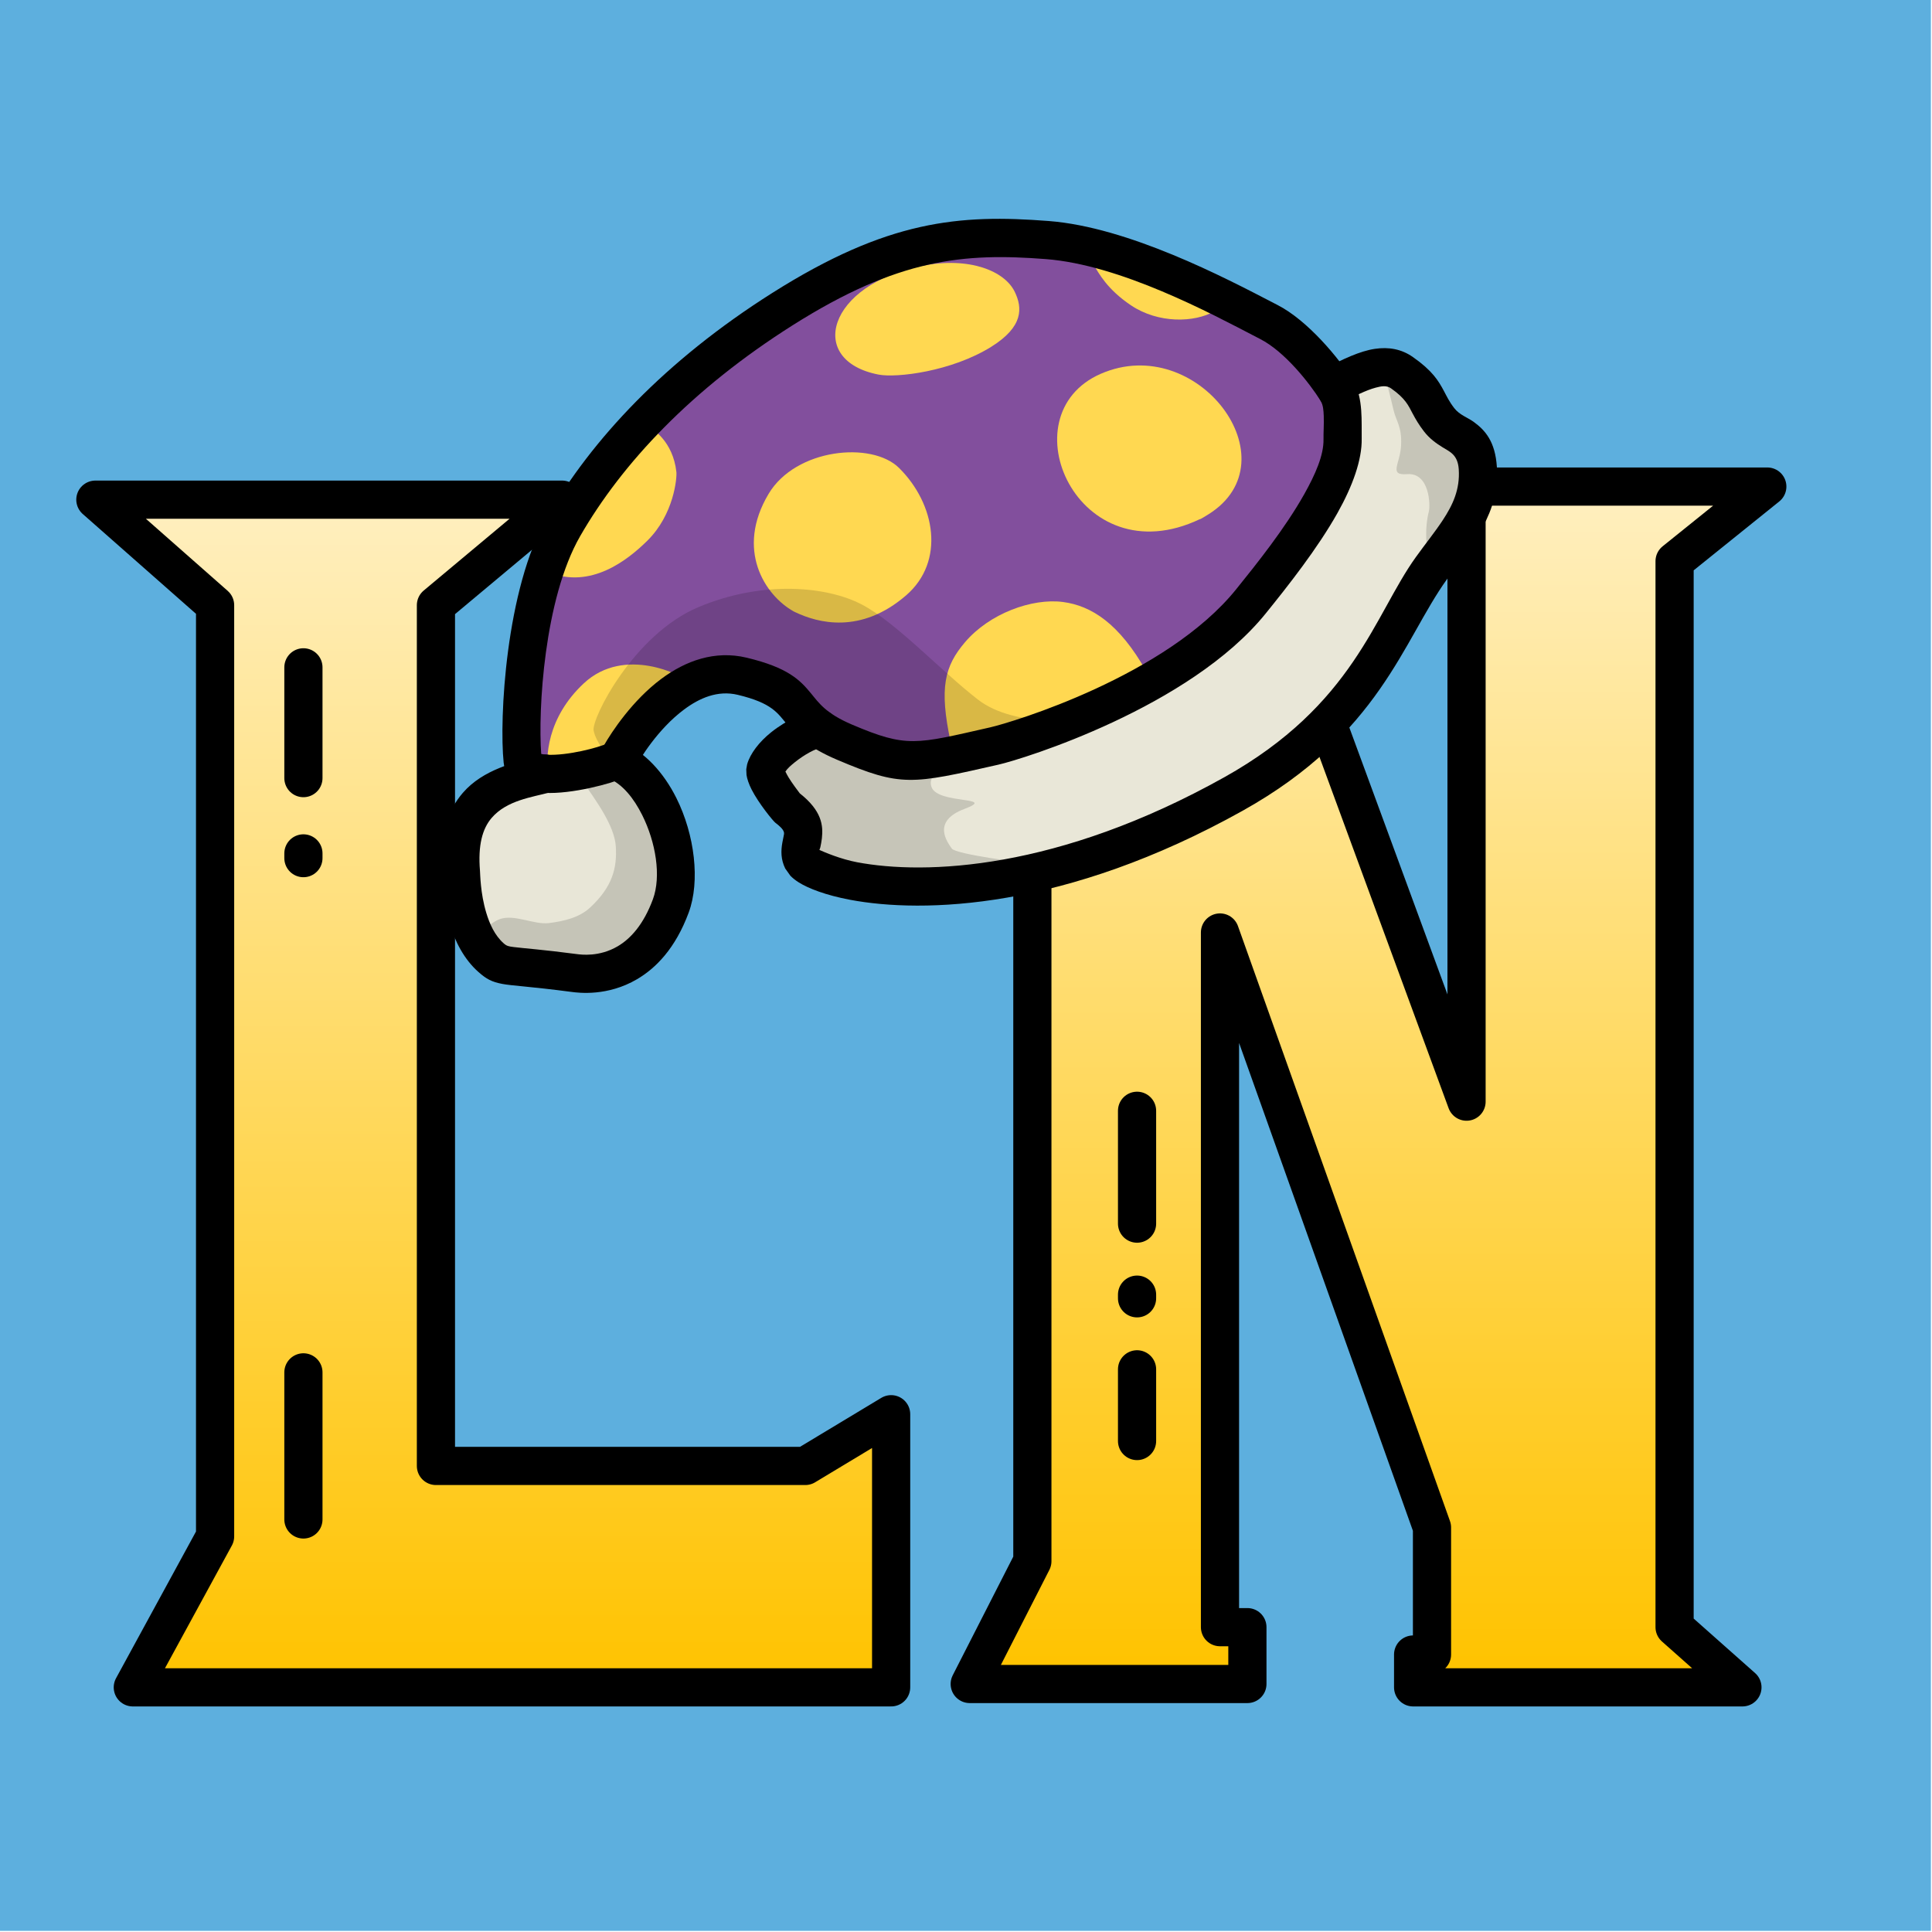
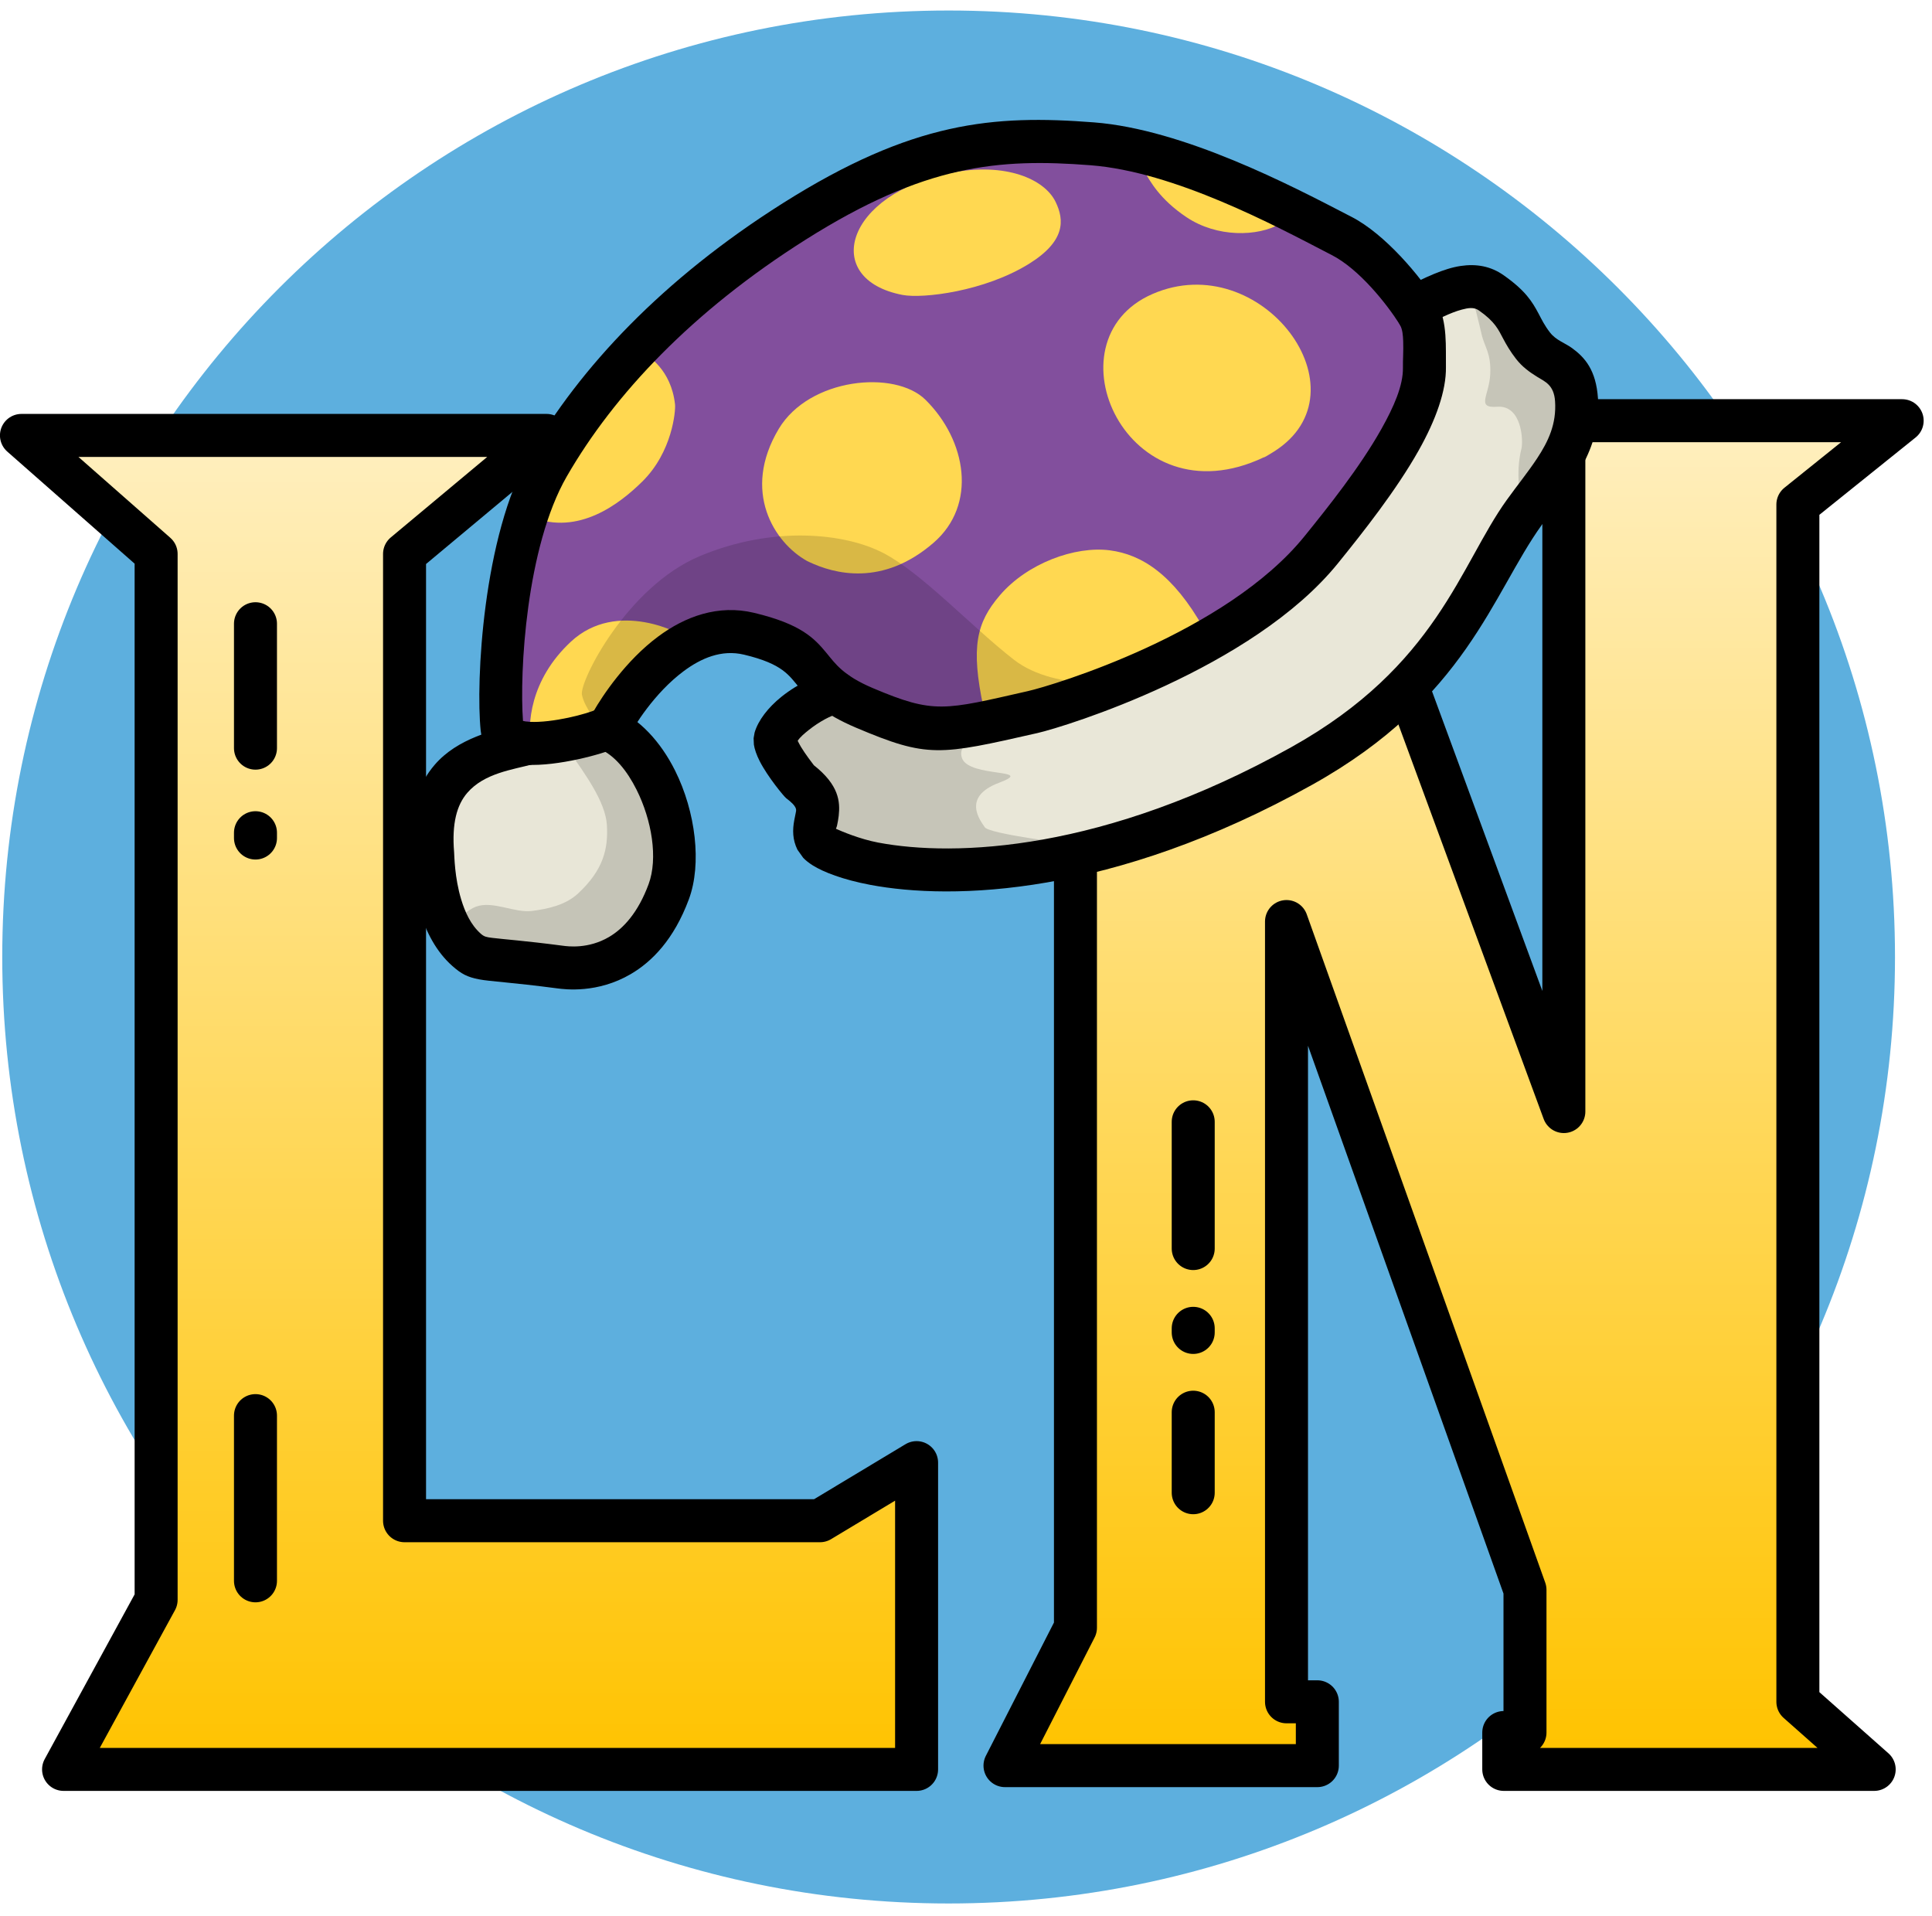
- <svg xmlns="http://www.w3.org/2000/svg" width="100%" height="100%" viewBox="0 0 1054 1054" version="1.1" xml:space="preserve" style="fill-rule:evenodd;clip-rule:evenodd;stroke-linecap:round;stroke-linejoin:round;stroke-miterlimit:1.5;">
-   <rect id="Artboard1" x="0" y="0" width="1053.39" height="1053.39" style="fill:none;" />
+ <svg xmlns="http://www.w3.org/2000/svg" width="100%" height="100%" viewBox="0 0 936 928" version="1.1" xml:space="preserve" style="fill-rule:evenodd;clip-rule:evenodd;stroke-linecap:round;stroke-linejoin:round;stroke-miterlimit:1.5;">
+   <rect id="Artboard2" x="0" y="0" width="935.137" height="927.162" style="fill:none;" />
  <clipPath id="_clip1">
-     <rect x="0" y="0" width="1053.39" height="1053.39" />
+     <rect x="0" y="0" width="935.137" height="927.162" />
  </clipPath>
  <g clip-path="url(#_clip1)">
-     <rect x="-0" y="0" width="1053.39" height="1053.39" style="fill:#5dafde;" />
+     <circle cx="459.581" cy="463.581" r="458.49" style="fill:#5dafde;" />
    <g>
-       <path d="M529.031,918.698l34.174,-66.987l-0,-524.581l-40.711,-61.684l154.209,0l123.367,335.56l0,-335.56l164.079,0l-50.581,40.712l0,581.539l37.011,32.83l-179.65,0l0,-17.904l10.295,0l-0,-69.301l-115.663,-324.606l0,378.981l14.953,-0l-0,31.001l-151.483,0Z" style="fill:url(#_Linear2);stroke:#000;stroke-width:20.83px;" />
-       <path d="M620.319,786.145l0,-39.11" style="fill:none;stroke:#000;stroke-width:20.83px;" />
-       <path d="M620.319,706.297l0,1.991" style="fill:none;stroke:#000;stroke-width:20.83px;" />
-       <path d="M620.319,667.55l0,-61.561" style="fill:none;stroke:#000;stroke-width:20.83px;" />
-       <path d="M620.319,320.18l0,2.727" style="fill:none;stroke:#000;stroke-width:20.83px;" />
-       <path d="M620.319,320.18l0,2.727" style="fill:none;stroke:#000;stroke-width:20.83px;" />
-     </g>
-     <g>
-       <path d="M727.67,210.216c14.255,-7.343 27.235,-13.864 37.155,-6.903c14.337,10.06 12.247,15.327 20.308,25.724c7.16,9.235 19.849,7.557 21.084,26.309c1.486,22.573 -12.353,36.575 -25.373,54.705c-23.274,32.41 -35.215,82.485 -107.837,123.064c-134.232,75.004 -229.727,47.499 -235.267,36.128c-4.4,-9.032 7.991,-16.121 -8.507,-28.746c-1.195,-0.914 -12.871,-16.338 -11.628,-20.636c3.064,-10.597 21.9,-21.338 29.385,-22.367c3.437,2.413 7.852,4.891 13.815,7.424c32.417,13.77 37.485,12.1 81.619,2.068c12.947,-2.943 100.239,-29.648 140.008,-78.889c19.35,-23.958 50.47,-63.342 50.022,-88.585c-0.132,-7.468 1.443,-18.53 -2.962,-26.059l-1.822,-3.237Z" style="fill:#e9e7d8;" />
-       <path d="M338.858,413.848c24.488,10.023 39.279,54.476 30.066,79.321c-15.375,41.462 -47.54,37.234 -52.623,36.565c-37.639,-4.948 -38.731,-2.484 -45.351,-8.313c-16.053,-14.134 -16.22,-43.216 -16.502,-46.662c-3.623,-44.227 25.994,-48.312 46.204,-53.708c13.154,0.695 32.643,-4.543 38.206,-7.203Z" style="fill:#e8e6d7;" />
-       <path d="M728.756,213.867c-0.091,-0.156 -0.185,-0.311 -0.281,-0.464c-6.719,-10.647 -21.935,-29.629 -37.069,-37.361c-0.55,-0.281 -1.107,-0.567 -1.672,-0.86c-26.309,-13.672 -76.936,-40.537 -119.114,-43.805c-46.748,-3.622 -84.197,-0.462 -144.531,37.699c-56.638,35.823 -95.73,77.584 -119.347,118.632c-21.542,37.443 -24.689,105.065 -22.351,127.652c0.502,4.843 5.653,6.835 12.542,7.2c13.153,0.695 32.643,-4.543 38.205,-7.203c0.847,-0.405 1.371,-0.75 1.501,-1.006c4.246,-8.366 32.008,-53.51 67.537,-45.006c37.996,9.093 22.148,21.653 55.894,35.988c32.417,13.769 37.485,12.1 81.618,2.067c12.948,-2.943 100.24,-29.648 140.009,-78.888c19.349,-23.959 50.469,-63.343 50.022,-88.586c-0.133,-7.468 1.443,-18.53 -2.963,-26.059Z" style="fill:#824f9d;" />
      <g>
-         <path d="M659.379,280.514c-5.212,3.28 -4.84,2.727 -4.84,2.727c-66.399,31.583 -105.825,-56.739 -53.973,-79.331c52.681,-22.954 105.264,47.369 58.813,76.604Z" style="fill:#ffd851;" />
-         <path d="M479.34,204.363c-39.638,-7.612 -27.969,-49.229 23.802,-59.359c26.014,-5.089 44.952,2.948 50.402,14.099c4.351,8.901 4.833,19.124 -12.817,30.114c-21.633,13.471 -51.557,17.034 -61.387,15.146Z" style="fill:#ffd851;" />
-         <path d="M518.656,404.991c2.697,2.741 6.188,4.933 14.661,3.69c35.311,-5.915 65.057,-21.707 94.997,-37.155l-2.959,-5.251c-14.733,-26.148 -29.99,-35.844 -45.48,-37.862c-16.805,-2.191 -40.098,6.25 -53.447,21.981c-11.098,13.078 -14.181,24.724 -7.772,54.597Z" style="fill:#ffd851;" />
-         <path d="M596.071,143.418c0.167,0.273 0.34,0.562 0.52,0.868c2.822,4.803 7.383,13.533 20.45,22.305c14.822,9.95 34.578,9.535 45.641,3.14c4.087,-2.363 6.015,-3.441 4.691,-4.746c-4.104,-4.044 -5.488,-1.799 -26.469,-14.127c-1.419,-0.834 -19.584,-13.416 -39.386,-13.943c-5.006,-0.133 -4.831,1.273 -5.132,4.498l-0.315,2.005Z" style="fill:#ffd851;" />
-         <path d="M433.016,333.571c-15.828,-8.805 -31.871,-33.759 -13.699,-64.166c14.812,-24.786 56.293,-28.825 71.153,-14.122c19.936,19.726 25.222,51.004 3.908,69.466c-24.824,21.503 -48.302,15.03 -60.399,9.289c-4.029,-1.913 -0.963,-0.467 -0.963,-0.467Z" style="fill:#ffd851;" />
-         <path d="M346.85,234.304l-21.165,24.828l-26.246,44.044l-0.11,9.025c22.872,9.251 42.904,-6.457 53.794,-17.191c14.597,-14.387 16.223,-34.388 15.88,-37.497c-1.867,-16.922 -13.192,-23.653 -15.194,-24.843l-6.959,1.634Z" style="fill:#ffd851;" />
-         <path d="M299.324,424.188l12.926,-3.02l22.851,-7.597l24.347,-28.498l14.722,-14.036c-1.201,-1.951 -33.234,-19.191 -55.693,1.771c-19.903,18.576 -21.302,40.413 -19.153,51.38Z" style="fill:#ffd851;" />
+         <path d="M486.889,855.296l34.138,-66.808l-0,-523.179l-40.668,-61.519l154.045,0l123.237,334.663l0,-334.663l163.905,0l-50.527,40.603l-0,579.984l36.971,32.743l-179.459,0l-0,-17.856l10.283,0l0,-69.116l-115.539,-323.739l-0,377.968l14.936,0l0,30.919l-151.322,0Z" style="fill:url(#_Linear2);stroke:#000;stroke-width:20.83px;" />
+         <path d="M578.081,723.097l-0,-39.005" style="fill:none;stroke:#000;stroke-width:20.83px;" />
+         <path d="M578.081,643.462l-0,1.987" style="fill:none;stroke:#000;stroke-width:20.83px;" />
+         <path d="M578.081,604.819l-0,-61.396" style="fill:none;stroke:#000;stroke-width:20.83px;" />
+         <path d="M578.081,258.378l-0,2.719" style="fill:none;stroke:#000;stroke-width:20.83px;" />
+         <path d="M578.081,258.378l-0,2.719" style="fill:none;stroke:#000;stroke-width:20.83px;" />
      </g>
      <g>
-         <path d="M295.262,411.308c0.901,0.184 2.055,0.387 2.956,0.435c5.741,0.304 10.156,5.211 9.852,10.952c-0.303,5.742 -5.211,10.156 -10.952,9.852c-13.244,-0.7 -21.388,-7.218 -22.352,-16.528c-2.455,-23.703 1.076,-94.627 23.683,-133.92c24.318,-42.267 64.486,-85.354 122.807,-122.241c62.987,-39.839 102.101,-43.062 150.904,-39.281c43.556,3.375 95.944,30.829 123.113,44.947l1.607,0.828c16.717,8.54 33.718,29.317 41.139,41.078c0.159,0.251 0.313,0.505 0.463,0.762c2.904,4.962 1.232,11.348 -3.73,14.251c-4.962,2.904 -11.348,1.232 -14.251,-3.73l-0.1,-0.165c-6.016,-9.534 -19.448,-26.721 -32.999,-33.644l-1.735,-0.894c-25.45,-13.224 -74.316,-39.501 -115.117,-42.662c-44.693,-3.463 -80.475,-0.367 -138.157,36.117c-54.956,34.759 -92.971,75.195 -115.886,115.023c-19.718,34.272 -23.013,95.177 -21.245,118.82Z" />
-         <path d="M297.118,432.547c-5.741,-0.303 -10.156,-5.211 -9.852,-10.952c0.304,-5.741 5.211,-10.156 10.952,-9.852c11.414,0.604 28.335,-3.89 33.162,-6.198c5.186,-2.48 11.411,-0.283 13.891,4.903c2.48,5.187 0.283,11.411 -4.903,13.892c-6.298,3.012 -28.357,8.995 -43.25,8.207Z" />
-         <path d="M294.981,412.081c5.554,-1.483 11.268,1.823 12.751,7.377c1.483,5.555 -1.822,11.268 -7.377,12.751c-10.331,2.759 -23.866,4.402 -32.12,13.985c-5.079,5.897 -7.529,14.896 -6.389,28.809c0.155,1.89 0.194,12.224 3.432,22.97c1.821,6.046 4.619,12.364 9.571,16.725c1.613,1.419 2.634,1.614 5.462,1.97c5.815,0.732 15.513,1.355 34.364,3.833c2.349,0.309 12.22,1.666 22.29,-4.246c7.154,-4.199 14.16,-11.999 19.208,-25.613c4.69,-12.649 1.549,-31.227 -5.803,-45.95c-4.556,-9.124 -10.717,-16.947 -18.442,-20.109c-5.321,-2.178 -7.873,-8.266 -5.695,-13.586c2.178,-5.321 8.266,-7.873 13.586,-5.695c11.868,4.857 22.191,16.067 29.19,30.082c9.978,19.983 13.063,45.334 6.698,62.501c-7.252,19.557 -17.918,30.304 -28.195,36.337c-16.075,9.436 -31.803,7.428 -35.553,6.935c-22.947,-3.017 -32.522,-3.349 -37.966,-4.39c-5.764,-1.103 -8.638,-2.67 -12.911,-6.433c-7.89,-6.948 -12.85,-16.719 -15.752,-26.352c-3.848,-12.773 -4.064,-25.032 -4.248,-27.278c-1.759,-21.474 3.528,-35.004 11.368,-44.106c11.125,-12.916 28.606,-16.799 42.531,-20.517Z" />
-         <path d="M329.422,406.762c4.347,-7.624 15.673,-24.743 31.371,-36.428c13.132,-9.776 29.13,-15.702 46.543,-11.534c22.731,5.44 29.162,12.27 35.152,19.531c4.256,5.16 8.041,10.905 22.39,17c29.879,12.691 34.559,10.744 75.237,1.497c12.397,-2.818 96.133,-28.126 134.213,-75.276c11.302,-13.993 26.763,-33.366 37.202,-51.954c6.103,-10.868 10.662,-21.281 10.509,-29.901c-0.065,-3.676 0.298,-8.235 0.127,-12.803c-0.108,-2.888 -0.294,-5.837 -1.665,-8.181c-2.903,-4.962 -1.232,-11.348 3.73,-14.251c4.962,-2.904 11.348,-1.232 14.251,3.73c5.282,9.026 4.228,22.182 4.387,31.135c0.205,11.576 -4.978,25.878 -13.174,40.472c-11.008,19.603 -27.241,40.086 -39.159,54.843c-41.457,51.331 -132.306,79.433 -145.803,82.501c-47.591,10.819 -53.044,12.211 -88,-2.637c-15.805,-6.713 -22.24,-13.207 -27.214,-19.129c-5.281,-6.287 -8.14,-11.794 -27.033,-16.316c-11.011,-2.636 -20.948,1.802 -29.253,7.984c-14.415,10.731 -24.286,27.106 -26.57,31.606l-2.754,3.468l-3.541,2.221c-5.187,2.48 -11.411,0.283 -13.892,-4.903c-2.14,-4.477 -0.797,-9.727 2.946,-12.675Zm-0.483,0.859c-0.451,0.661 -0.684,1.267 -0.854,1.602c0.225,-0.444 0.511,-0.982 0.854,-1.602Z" />
-         <path d="M428.476,420.921c0.458,0.917 1.094,2.15 1.651,3.072c2.003,3.32 5.369,7.742 6.206,8.83c12.17,9.616 12.791,17.646 12.046,24.517c-0.181,1.672 -0.513,3.298 -0.842,4.902c-0.1,0.489 -0.384,0.957 -0.508,1.438c2.703,1.22 11.551,5.016 20.536,6.714c37.151,7.02 109.531,4.38 200.36,-46.372c70.628,-39.464 81.823,-88.528 104.458,-120.047c5.121,-7.131 10.38,-13.606 14.743,-20.237c5.419,-8.237 9.423,-16.679 8.696,-27.708c-0.524,-7.968 -4.868,-9.57 -8.671,-11.91c-3.713,-2.286 -7.28,-4.868 -10.25,-8.7c-2.86,-3.688 -4.652,-6.823 -6.199,-9.736c-2.411,-4.54 -3.936,-8.284 -11.86,-13.845c-2.409,-1.689 -5.232,-1.191 -8.275,-0.376c-5.634,1.508 -11.718,4.712 -18.127,8.013c-5.111,2.633 -11.397,0.621 -14.03,-4.49c-2.633,-5.111 -0.621,-11.398 4.49,-14.031c9.68,-4.985 18.928,-9.416 27.132,-10.637c7.592,-1.131 14.544,0.094 20.776,4.468c10.643,7.468 13.907,12.859 17.019,18.71c1.439,2.704 2.772,5.591 5.538,9.159c2.932,3.781 7.212,5.03 10.669,7.552c6.216,4.532 11.668,10.651 12.577,24.454c1.658,25.177 -12.784,41.245 -27.306,61.466c-23.914,33.301 -36.598,84.387 -111.217,126.081c-97.095,54.254 -174.678,56.161 -214.391,48.657c-13.265,-2.506 -22.681,-6.195 -27.831,-9.411c-2.008,-1.255 -3.549,-2.525 -4.675,-3.691l-2.815,-3.958c-2.414,-4.955 -2.4,-9.559 -1.542,-14.244c0.198,-1.082 0.445,-2.169 0.65,-3.276c0.149,-0.803 0.456,-1.641 0.097,-2.571c-0.598,-1.549 -2.15,-3.01 -4.679,-4.944c-1.055,-0.808 -8.954,-10.349 -12.846,-18.011c-1.536,-3.023 -2.485,-5.85 -2.796,-7.975l-0.133,-3.12l0.471,-2.696c1.722,-5.957 6.609,-12.239 12.984,-17.374c8.5,-6.846 19.382,-11.649 24.99,-12.419c5.696,-0.783 10.955,3.206 11.738,8.901c0.782,5.696 -3.206,10.956 -8.902,11.738c-3.374,0.464 -9.644,3.886 -14.758,8.005c-2.031,1.636 -4.007,3.303 -5.174,5.102Z" />
+         <path d="M685.318,148.707c14.239,-7.323 27.206,-13.827 37.115,-6.885c14.322,10.034 12.234,15.287 20.286,25.657c7.153,9.21 19.828,7.536 21.062,26.238c1.485,22.513 -12.34,36.477 -25.345,54.558c-23.25,32.324 -35.178,82.265 -107.724,122.736c-134.089,74.803 -229.483,47.372 -235.017,36.031c-4.395,-9.008 7.983,-16.078 -8.498,-28.669c-1.193,-0.911 -12.857,-16.294 -11.616,-20.581c3.061,-10.568 21.878,-21.281 29.354,-22.307c3.434,2.407 7.844,4.878 13.801,7.404c32.383,13.733 37.445,12.068 81.532,2.062c12.933,-2.935 100.133,-29.569 139.859,-78.677c19.33,-23.895 50.417,-63.174 49.97,-88.349c-0.133,-7.448 1.441,-18.481 -2.96,-25.99l-1.819,-3.228Z" style="fill:#e9e7d8;" />
+         <path d="M296.918,351.795c24.462,9.996 39.237,54.33 30.034,79.109c-15.358,41.351 -47.49,37.134 -52.567,36.468c-37.599,-4.935 -38.69,-2.477 -45.303,-8.291c-16.036,-14.097 -16.202,-43.1 -16.484,-46.538c-3.619,-44.109 25.966,-48.183 46.155,-53.564c13.139,0.693 32.608,-4.531 38.165,-7.184Z" style="fill:#e8e6d7;" />
+         <path d="M686.403,152.349c-0.092,-0.156 -0.185,-0.31 -0.282,-0.463c-6.711,-10.619 -21.911,-29.55 -37.029,-37.261c-0.55,-0.28 -1.106,-0.566 -1.67,-0.858c-26.281,-13.635 -76.855,-40.429 -118.988,-43.688c-46.698,-3.612 -84.107,-0.461 -144.377,37.598c-56.579,35.728 -95.629,77.377 -119.22,118.315c-21.52,37.343 -24.664,104.785 -22.328,127.311c0.501,4.83 5.647,6.817 12.528,7.181c13.14,0.693 32.609,-4.531 38.165,-7.184c0.846,-0.404 1.37,-0.748 1.499,-1.003c4.242,-8.344 31.975,-53.367 67.465,-44.886c37.956,9.069 22.125,21.596 55.835,35.892c32.383,13.732 37.445,12.067 81.532,2.062c12.934,-2.936 100.133,-29.569 139.86,-78.678c19.329,-23.895 50.416,-63.174 49.969,-88.349c-0.132,-7.448 1.442,-18.48 -2.959,-25.989Z" style="fill:#824f9d;" />
+         <g>
+           <path d="M617.099,218.817c-5.206,3.272 -4.835,2.72 -4.835,2.72c-66.329,31.499 -105.713,-56.587 -53.916,-79.119c52.625,-22.892 105.152,47.243 58.751,76.399Z" style="fill:#ffd851;" />
+           <path d="M437.251,142.87c-39.596,-7.592 -27.94,-49.097 23.777,-59.2c25.986,-5.076 44.904,2.94 50.349,14.061c4.346,8.877 4.827,19.073 -12.804,30.034c-21.61,13.434 -51.503,16.988 -61.322,15.105Z" style="fill:#ffd851;" />
+           <path d="M476.525,342.962c2.694,2.733 6.181,4.92 14.646,3.68c35.273,-5.899 64.988,-21.648 94.896,-37.055l-2.956,-5.238c-14.717,-26.077 -29.958,-35.747 -45.432,-37.761c-16.787,-2.184 -40.055,6.233 -53.39,21.923c-11.086,13.043 -14.166,24.657 -7.764,54.451Z" style="fill:#ffd851;" />
+           <path d="M553.858,82.088c0.167,0.272 0.34,0.561 0.519,0.866c2.82,4.789 7.376,13.497 20.429,22.245c14.806,9.923 34.541,9.51 45.592,3.131c4.083,-2.356 6.009,-3.431 4.686,-4.733c-4.099,-4.032 -5.482,-1.794 -26.44,-14.089c-1.418,-0.832 -19.564,-13.381 -39.344,-13.905c-5.002,-0.133 -4.827,1.269 -5.127,4.485l-0.315,2Z" style="fill:#ffd851;" />
+           <path d="M390.976,271.733c-15.811,-8.781 -31.837,-33.669 -13.685,-63.995c14.797,-24.719 56.234,-28.748 71.078,-14.084c19.915,19.673 25.196,50.867 3.904,69.28c-24.798,21.446 -48.25,14.99 -60.335,9.264c-4.025,-1.907 -0.962,-0.465 -0.962,-0.465Z" style="fill:#ffd851;" />
+           <path d="M304.901,172.731l-21.142,24.762l-26.218,43.926l-0.11,9.001c22.848,9.226 42.859,-6.44 53.737,-17.145c14.581,-14.349 16.206,-34.296 15.863,-37.397c-1.865,-16.877 -13.178,-23.59 -15.178,-24.777l-6.952,1.63Z" style="fill:#ffd851;" />
+           <path d="M257.426,362.108l12.912,-3.012l22.827,-7.577l24.321,-28.422l14.707,-13.999c-1.201,-1.945 -33.199,-19.139 -55.635,1.767c-19.881,18.526 -21.279,40.305 -19.132,51.243Z" style="fill:#ffd851;" />
+         </g>
+         <g>
+           <path d="M253.377,349.236c0.9,0.183 2.047,0.385 2.944,0.432c5.741,0.303 10.156,5.21 9.853,10.952c-0.303,5.741 -5.21,10.156 -10.951,9.852c-13.238,-0.699 -21.377,-7.216 -22.34,-16.507c-2.453,-23.644 1.075,-94.391 23.663,-133.587c24.293,-42.156 64.421,-85.131 122.683,-121.922c62.92,-39.732 101.992,-42.947 150.743,-39.176c43.51,3.366 95.842,30.747 122.982,44.827l1.605,0.825c16.703,8.519 33.687,29.244 41.102,40.976c0.159,0.251 0.313,0.504 0.463,0.76c2.907,4.96 1.24,11.347 -3.72,14.254c-4.96,2.907 -11.347,1.24 -14.254,-3.72l-0.099,-0.164c-6.009,-9.506 -19.424,-26.644 -32.957,-33.547l-1.734,-0.891c-25.423,-13.189 -74.238,-39.396 -114.995,-42.549c-44.646,-3.453 -80.391,-0.366 -138.012,36.02c-54.894,34.665 -92.867,74.99 -115.757,114.709c-19.686,34.162 -22.98,94.866 -21.219,118.456Z" />
+           <path d="M255.223,370.472c-5.742,-0.303 -10.156,-5.21 -9.853,-10.951c0.303,-5.741 5.21,-10.156 10.951,-9.853c11.402,0.602 28.306,-3.879 33.128,-6.181c5.188,-2.478 11.411,-0.277 13.888,4.912c2.477,5.188 0.276,11.411 -4.912,13.888c-6.291,3.004 -28.325,8.971 -43.202,8.185Z" />
+           <path d="M253.089,350.005c5.555,-1.481 11.267,1.827 12.748,7.382c1.481,5.555 -1.827,11.268 -7.382,12.748c-10.319,2.751 -23.838,4.388 -32.082,13.944c-5.068,5.876 -7.512,14.843 -6.375,28.704c0.155,1.884 0.194,12.187 3.427,22.899c1.818,6.026 4.61,12.322 9.553,16.667c1.61,1.415 2.631,1.608 5.454,1.963c5.809,0.731 15.497,1.352 34.328,3.823c2.347,0.309 12.208,1.662 22.268,-4.234c7.143,-4.186 14.138,-11.961 19.178,-25.532c4.682,-12.606 1.544,-31.12 -5.795,-45.794c-4.549,-9.095 -10.701,-16.894 -18.414,-20.046c-5.322,-2.174 -7.878,-8.261 -5.703,-13.583c2.175,-5.321 8.261,-7.877 13.583,-5.702c11.859,4.846 22.173,16.029 29.167,30.012c9.973,19.94 13.054,45.237 6.692,62.367c-7.247,19.511 -17.904,30.233 -28.174,36.252c-16.057,9.411 -31.768,7.408 -35.513,6.917c-22.923,-3.009 -32.488,-3.341 -37.926,-4.379c-5.76,-1.099 -8.63,-2.663 -12.9,-6.417c-7.886,-6.932 -12.843,-16.683 -15.743,-26.295c-3.845,-12.744 -4.061,-24.973 -4.245,-27.214c-1.758,-21.431 3.527,-34.933 11.363,-44.016c11.115,-12.883 28.579,-16.757 42.491,-20.466Z" />
+           <path d="M287.488,344.704c4.346,-7.608 15.66,-24.68 31.341,-36.334c13.119,-9.75 29.099,-15.66 46.493,-11.504c22.71,5.427 29.135,12.24 35.119,19.483c4.251,5.145 8.032,10.873 22.362,16.95c29.848,12.658 34.523,10.716 75.159,1.494c12.384,-2.811 96.028,-28.048 134.067,-75.071c11.289,-13.954 26.733,-33.274 37.16,-51.811c6.092,-10.832 10.645,-21.21 10.493,-29.801c-0.066,-3.665 0.297,-8.212 0.126,-12.767c-0.107,-2.874 -0.291,-5.809 -1.658,-8.141c-2.907,-4.96 -1.24,-11.347 3.72,-14.254c4.96,-2.907 11.347,-1.24 14.254,3.72c5.28,9.009 4.229,22.137 4.388,31.072c0.205,11.55 -4.974,25.822 -13.166,40.385c-10.997,19.551 -27.213,39.981 -39.12,54.7c-41.414,51.195 -132.17,79.225 -145.653,82.285c-47.538,10.789 -52.986,12.177 -87.904,-2.631c-15.79,-6.696 -22.219,-13.174 -27.189,-19.081c-5.275,-6.269 -8.13,-11.76 -27,-16.269c-11,-2.629 -20.927,1.797 -29.224,7.962c-14.396,10.699 -24.253,27.026 -26.535,31.513l-2.757,3.467l-3.539,2.216c-5.188,2.477 -11.411,0.276 -13.888,-4.912c-2.138,-4.477 -0.792,-9.725 2.951,-12.671Zm-0.483,0.858c-0.452,0.662 -0.685,1.267 -0.855,1.601c0.225,-0.443 0.511,-0.98 0.855,-1.601Z" />
+           <path d="M386.458,358.853c0.456,0.91 1.086,2.127 1.638,3.039c1.999,3.309 5.358,7.715 6.196,8.802c12.17,9.601 12.787,17.622 12.042,24.481c-0.181,1.67 -0.514,3.293 -0.842,4.893c-0.098,0.478 -0.377,0.935 -0.503,1.405c2.716,1.223 11.538,4.999 20.498,6.689c37.112,7.001 109.416,4.369 200.15,-46.248c70.549,-39.357 81.732,-88.287 104.342,-119.721c5.115,-7.112 10.368,-13.569 14.726,-20.182c5.409,-8.207 9.407,-16.619 8.682,-27.609c-0.524,-7.933 -4.859,-9.524 -8.651,-11.854c-3.711,-2.28 -7.275,-4.857 -10.244,-8.68c-2.858,-3.681 -4.648,-6.808 -6.195,-9.715c-2.407,-4.525 -3.929,-8.257 -11.841,-13.799c-2.406,-1.686 -5.226,-1.188 -8.266,-0.375c-5.629,1.504 -11.707,4.7 -18.108,7.992c-5.113,2.629 -11.398,0.613 -14.028,-4.5c-2.629,-5.113 -0.613,-11.398 4.5,-14.027c9.669,-4.973 18.907,-9.391 27.103,-10.61c7.583,-1.127 14.527,0.095 20.753,4.457c10.636,7.452 13.897,12.831 17.008,18.668c1.436,2.696 2.767,5.574 5.529,9.131c2.927,3.769 7.202,5.014 10.654,7.527c6.215,4.525 11.665,10.634 12.574,24.414c1.657,25.119 -12.772,41.152 -27.283,61.327c-23.89,33.214 -36.562,84.165 -111.105,125.75c-96.992,54.108 -174.49,56.01 -214.162,48.527c-13.251,-2.5 -22.656,-6.179 -27.801,-9.387c-2.008,-1.252 -3.547,-2.519 -4.673,-3.683l-2.817,-3.955c-2.416,-4.951 -2.402,-9.551 -1.544,-14.232c0.198,-1.079 0.445,-2.164 0.65,-3.268c0.147,-0.793 0.454,-1.621 0.099,-2.54c-0.596,-1.542 -2.145,-2.994 -4.666,-4.92c-1.055,-0.806 -8.949,-10.325 -12.84,-17.971c-1.536,-3.019 -2.485,-5.843 -2.796,-7.966l-0.133,-3.121l0.472,-2.698c1.721,-5.945 6.605,-12.216 12.979,-17.342c8.491,-6.828 19.362,-11.618 24.965,-12.387c5.696,-0.781 10.954,3.209 11.735,8.905c0.782,5.695 -3.208,10.954 -8.904,11.735c-3.37,0.463 -9.633,3.876 -14.741,7.983c-2.02,1.624 -3.987,3.279 -5.152,5.065Z" />
+         </g>
+         <g>
+           <path d="M217.752,449.325c2.147,4.041 4.875,7.794 8.349,10.848c6.613,5.813 7.704,3.356 45.303,8.291c5.077,0.666 37.209,4.883 52.567,-36.468c9.203,-24.779 -5.571,-69.113 -30.034,-79.109c-3.384,1.615 -11.926,4.184 -21.056,5.79l3.112,5.514c7.064,10.296 17.348,24.044 18.032,35.475c0.683,11.432 -1.654,21.677 -13.934,33.114c-6.055,5.639 -14.483,7.471 -22.406,8.504c-8.272,1.079 -19.061,-5.15 -27.224,-2.032c-3.727,1.424 -8.551,5.742 -12.709,10.073" style="fill-opacity:0.15;" />
+           <path d="M738.309,248.452c-2.937,-10.328 -3.608,-21.657 -1.19,-31.229c0.823,-3.257 0.428,-21.078 -11.794,-20.19c-10.404,0.756 -3.812,-5.432 -3.343,-15.799c0.47,-10.407 -2.804,-13.014 -4.24,-19.514c-1.265,-5.729 -3.839,-15.203 -5.553,-22.849c3.682,-0.092 7.115,0.759 10.244,2.951c14.322,10.034 12.234,15.287 20.286,25.657c7.153,9.21 19.828,7.536 21.062,26.238c1.485,22.513 -12.34,36.477 -25.345,54.558c-0.043,0.059 -0.085,0.118 -0.127,0.177" style="fill-opacity:0.15;" />
+           <path d="M547.522,328.107c0.227,-0.028 0.345,-0.045 0.345,-0.045c0,0 -1.115,1.889 -34.048,12.775c-32.932,10.885 -51.314,17.138 -47.709,26.542c3.606,9.404 36.14,4.936 17.893,11.803c-18.247,6.867 -9.048,18.342 -6.897,21.55c2.15,3.207 39.821,7.841 39.821,7.841l4.336,5.114c-74.152,16.727 -121.888,0.948 -125.755,-6.976c-4.395,-9.008 7.983,-16.078 -8.498,-28.669c-1.193,-0.912 -12.857,-16.295 -11.616,-20.581c3.061,-10.569 21.878,-21.281 29.354,-22.307c3.434,2.407 7.844,4.878 13.801,7.404c32.383,13.733 37.445,12.068 81.532,2.062c5.501,-1.248 24.437,-6.784 47.441,-16.513" style="fill-opacity:0.15;" />
+           <path d="M295.048,354.856c0.846,-0.404 1.369,-0.748 1.499,-1.003c4.241,-8.344 31.974,-53.367 67.465,-44.887c37.956,9.07 22.125,21.596 55.835,35.892c32.383,13.733 81.532,2.062 81.532,2.062l13.739,-3.783l34.047,-12.775c0,0 -37.274,5.24 -57.847,-10.71c-20.574,-15.95 -44.486,-41.915 -63.295,-51.722c-18.809,-9.808 -53.6,-13.343 -88.932,1.437c-35.333,14.779 -58.414,60.724 -57.165,67.157c1.248,6.434 8.588,15.217 8.588,15.217l3.799,3.528l0.735,-0.413Z" style="fill-opacity:0.15;" />
+         </g>
      </g>
      <g>
-         <path d="M259.608,511.639c2.149,4.052 4.881,7.815 8.358,10.877c6.62,5.829 7.712,3.365 45.351,8.313c5.083,0.668 37.248,4.897 52.623,-36.565c9.213,-24.846 -5.578,-69.299 -30.066,-79.322c-3.387,1.62 -11.938,4.196 -21.079,5.806l3.116,5.529c7.072,10.323 17.367,24.108 18.05,35.57c0.684,11.463 -1.655,21.736 -13.947,33.203c-6.062,5.654 -14.499,7.491 -22.43,8.527c-8.281,1.081 -19.082,-5.164 -27.254,-2.038c-3.731,1.428 -8.56,5.757 -12.722,10.1" style="fill-opacity:0.15;" />
-         <path d="M780.718,310.227c-2.94,-10.355 -3.612,-21.714 -1.191,-31.312c0.823,-3.265 0.428,-21.134 -11.807,-20.244c-10.416,0.758 -3.816,-5.446 -3.347,-15.841c0.471,-10.435 -2.807,-13.049 -4.244,-19.567c-1.266,-5.744 -3.843,-15.244 -5.559,-22.91c3.686,-0.092 7.123,0.762 10.255,2.96c14.337,10.06 12.247,15.327 20.308,25.724c7.16,9.235 19.849,7.557 21.084,26.309c1.486,22.573 -12.353,36.575 -25.373,54.705c-0.042,0.059 -0.084,0.117 -0.126,0.176" style="fill-opacity:0.15;" />
-         <path d="M589.728,390.097c0.227,-0.029 0.345,-0.046 0.345,-0.046c0,0 -1.116,1.894 -34.083,12.809c-32.968,10.915 -51.369,17.185 -47.76,26.614c3.609,9.428 36.179,4.949 17.912,11.834c-18.267,6.886 -9.058,18.392 -6.905,21.608c2.153,3.216 39.864,7.862 39.864,7.862l4.34,5.128c-74.231,16.771 -122.018,0.95 -125.888,-6.995c-4.4,-9.032 7.991,-16.121 -8.508,-28.746c-1.194,-0.914 -12.87,-16.338 -11.627,-20.636c3.063,-10.597 21.9,-21.338 29.385,-22.367c3.437,2.413 7.852,4.891 13.815,7.424c32.417,13.77 37.485,12.1 81.618,2.068c5.507,-1.252 24.464,-6.803 47.492,-16.557" style="fill-opacity:0.15;" />
-         <path d="M336.986,416.917c0.847,-0.405 1.371,-0.75 1.501,-1.006c4.245,-8.366 32.008,-53.51 67.537,-45.007c37.995,9.094 22.148,21.654 55.894,35.989c32.417,13.769 81.618,2.067 81.618,2.067l13.753,-3.794l34.084,-12.808c0,-0 -37.313,5.254 -57.909,-10.739c-20.595,-15.993 -44.533,-42.028 -63.362,-51.861c-18.828,-9.834 -53.656,-13.378 -89.027,1.441c-35.37,14.819 -58.475,60.886 -57.225,67.337c1.249,6.451 8.597,15.258 8.597,15.258l3.804,3.537l0.735,-0.414Z" style="fill-opacity:0.15;" />
+         <path d="M30.798,857.12l413.264,0l0,-148.603l-46.795,28.145l-201.276,-0l-0,-468.324l68.783,-57.415l-254.382,0l65.246,57.415l-0,506.648l-44.84,82.134Z" style="fill:url(#_Linear3);stroke:#000;stroke-width:20.83px;" />
+         <path d="M123.771,765.774l0,-80.028" style="fill:none;stroke:#000;stroke-width:20.83px;" />
+         <path d="M123.771,362.414l0,-60.269" style="fill:none;stroke:#000;stroke-width:20.83px;" />
+         <path d="M123.771,403.38l0,2.574" style="fill:none;stroke:#000;stroke-width:20.83px;" />
      </g>
-     </g>
-     <g>
-       <path d="M72.455,920.527l413.704,0l-0,-149.001l-46.845,28.22l-201.491,0l0,-469.579l68.857,-57.569l-254.653,0l65.316,57.569l-0,508.006l-44.888,82.354Z" style="fill:url(#_Linear3);stroke:#000;stroke-width:20.83px;" />
-       <path d="M165.528,828.936l-0,-80.243" style="fill:none;stroke:#000;stroke-width:20.83px;" />
-       <path d="M165.528,424.495l-0,-60.43" style="fill:none;stroke:#000;stroke-width:20.83px;" />
-       <path d="M165.528,465.571l-0,2.58" style="fill:none;stroke:#000;stroke-width:20.83px;" />
    </g>
  </g>
  <defs>
-     <linearGradient id="_Linear2" x1="0" y1="0" x2="1" y2="0" gradientUnits="userSpaceOnUse" gradientTransform="matrix(6.15151e-13,647.929,-961.034,9.12416e-13,964.149,265.446)">
+     <linearGradient id="_Linear2" x1="0" y1="0" x2="1" y2="0" gradientUnits="userSpaceOnUse" gradientTransform="matrix(6.14498e-13,646.197,-960.015,9.09978e-13,921.546,203.79)">
      <stop offset="0" style="stop-color:#ffefbf;stop-opacity:1" />
      <stop offset="1" style="stop-color:#ffc300;stop-opacity:1" />
    </linearGradient>
-     <linearGradient id="_Linear3" x1="0" y1="0" x2="1" y2="0" gradientUnits="userSpaceOnUse" gradientTransform="matrix(3.96742e-14,647.929,-967.016,5.92126e-14,72.4549,272.598)">
+     <linearGradient id="_Linear3" x1="0" y1="0" x2="1" y2="0" gradientUnits="userSpaceOnUse" gradientTransform="matrix(3.96321e-14,646.197,-965.99,5.90544e-14,30.7975,210.923)">
      <stop offset="0" style="stop-color:#ffefbf;stop-opacity:1" />
      <stop offset="1" style="stop-color:#ffc300;stop-opacity:1" />
    </linearGradient>
  </defs>
</svg>
